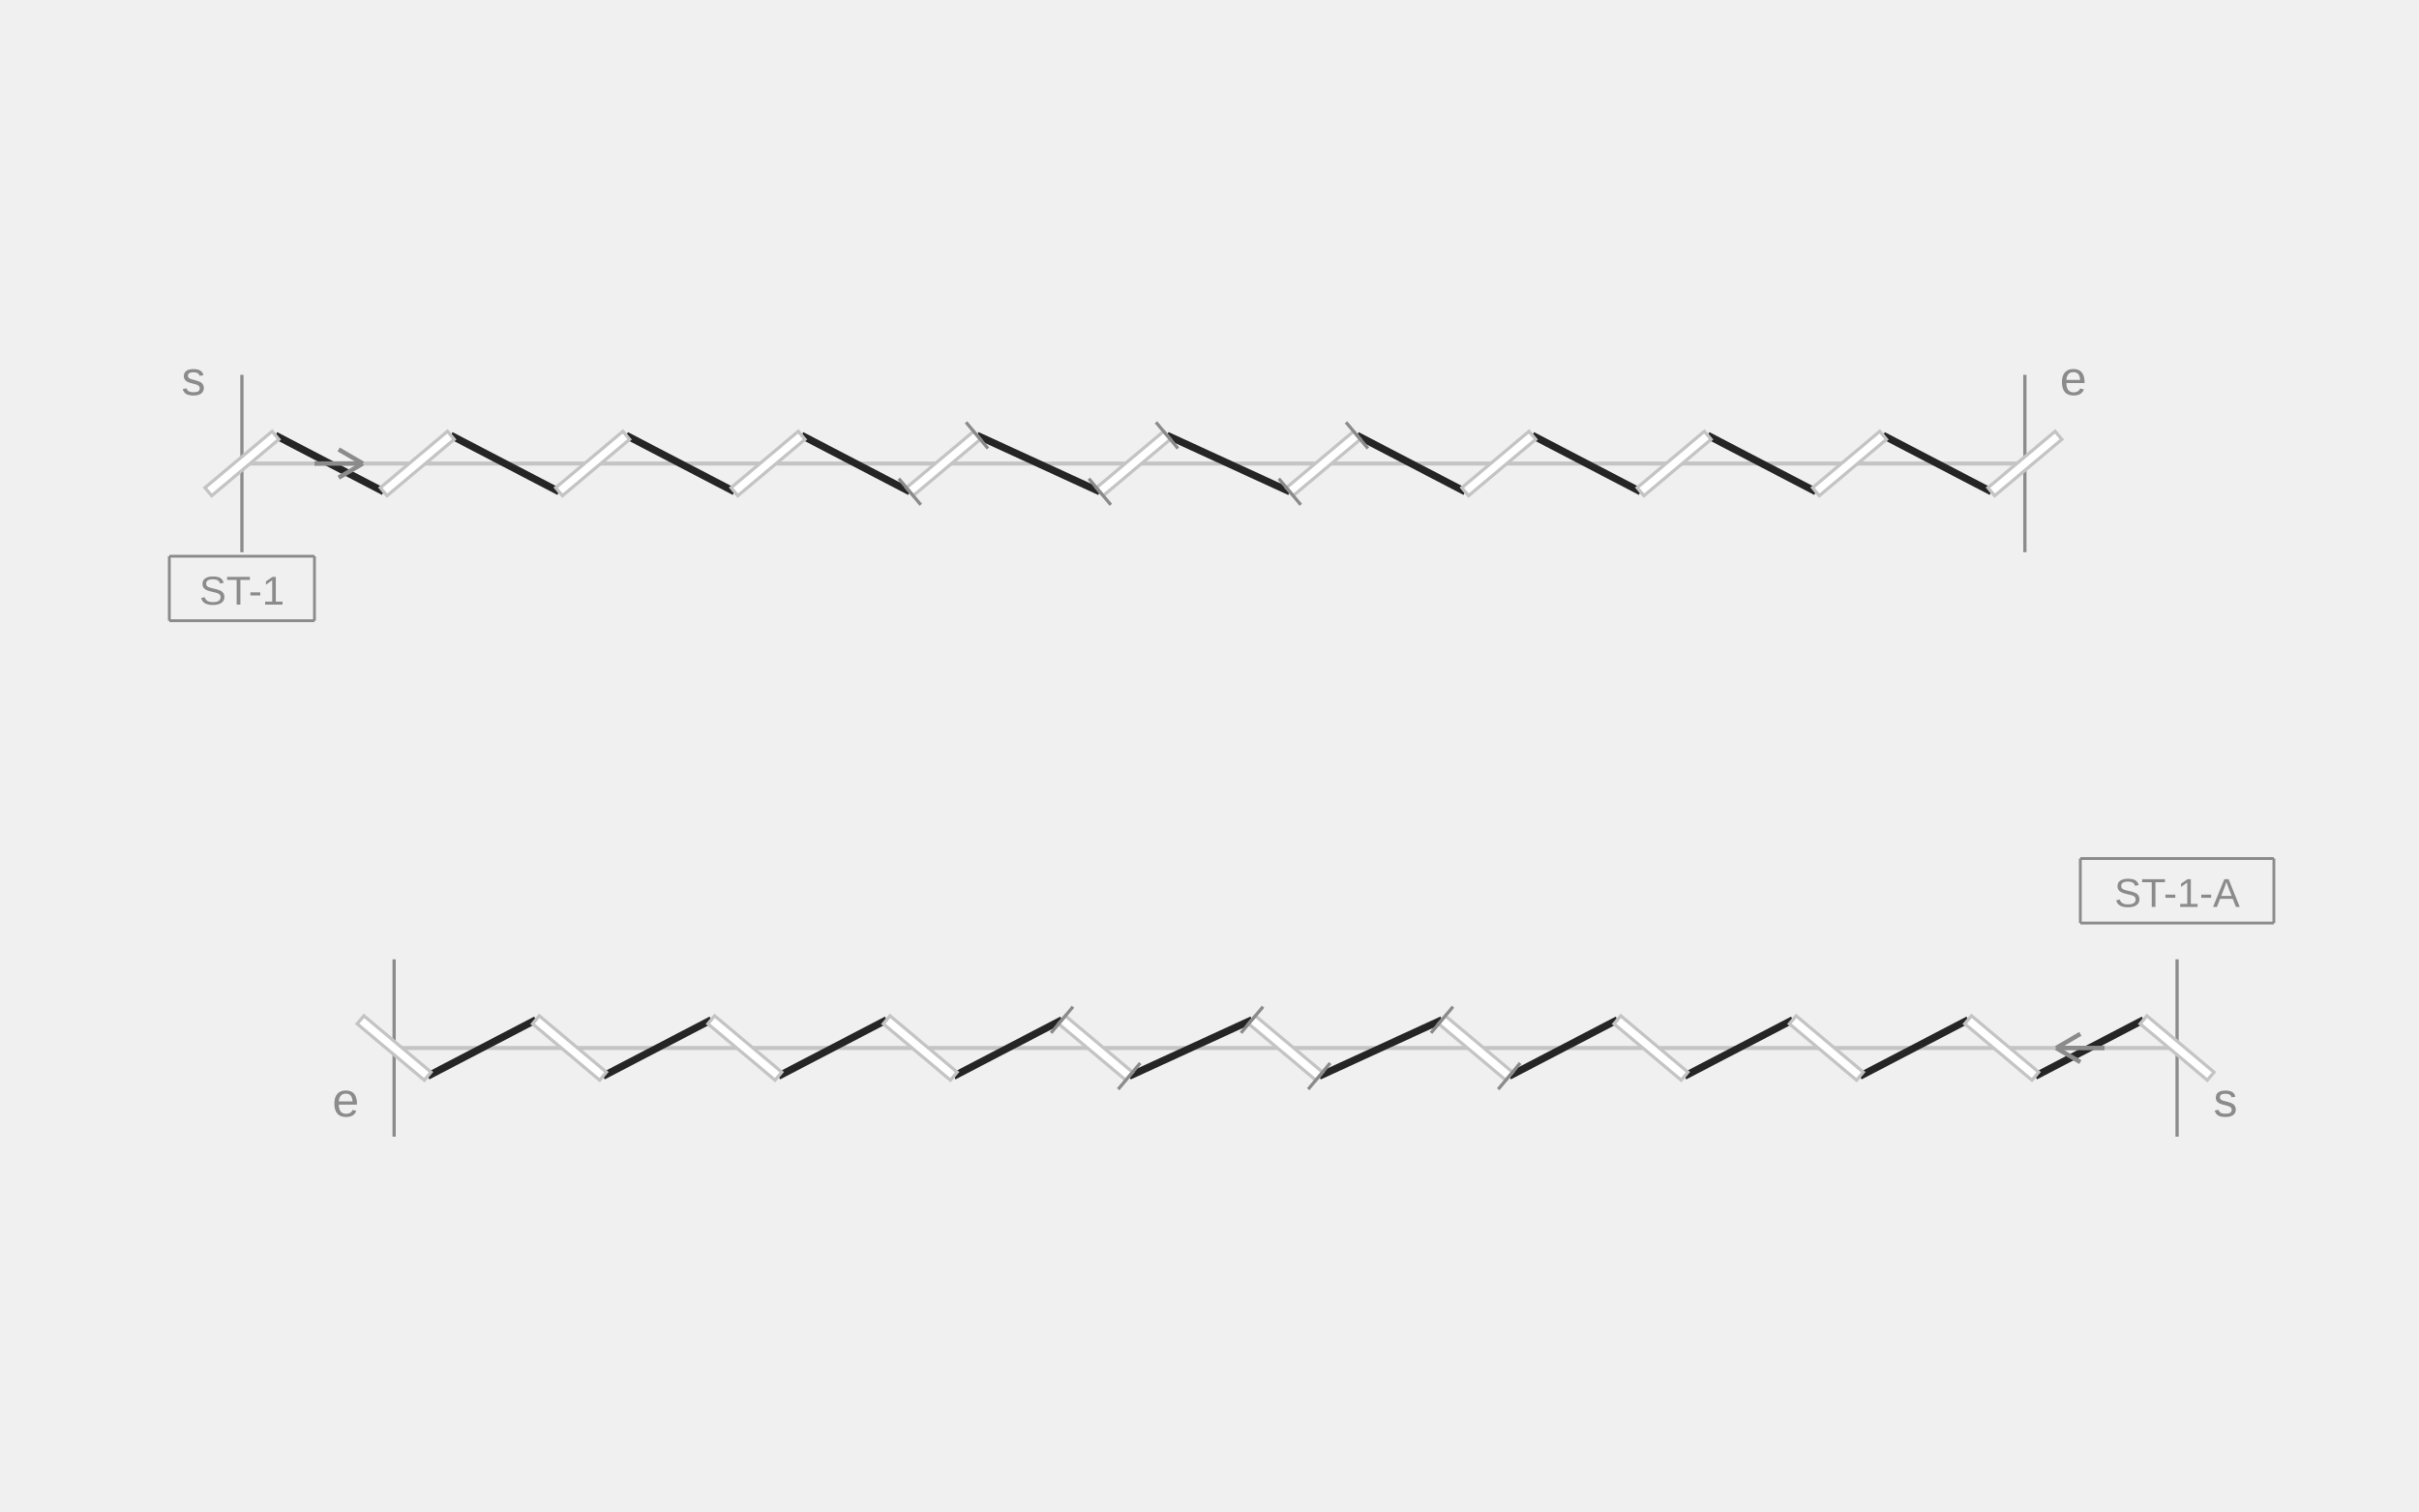
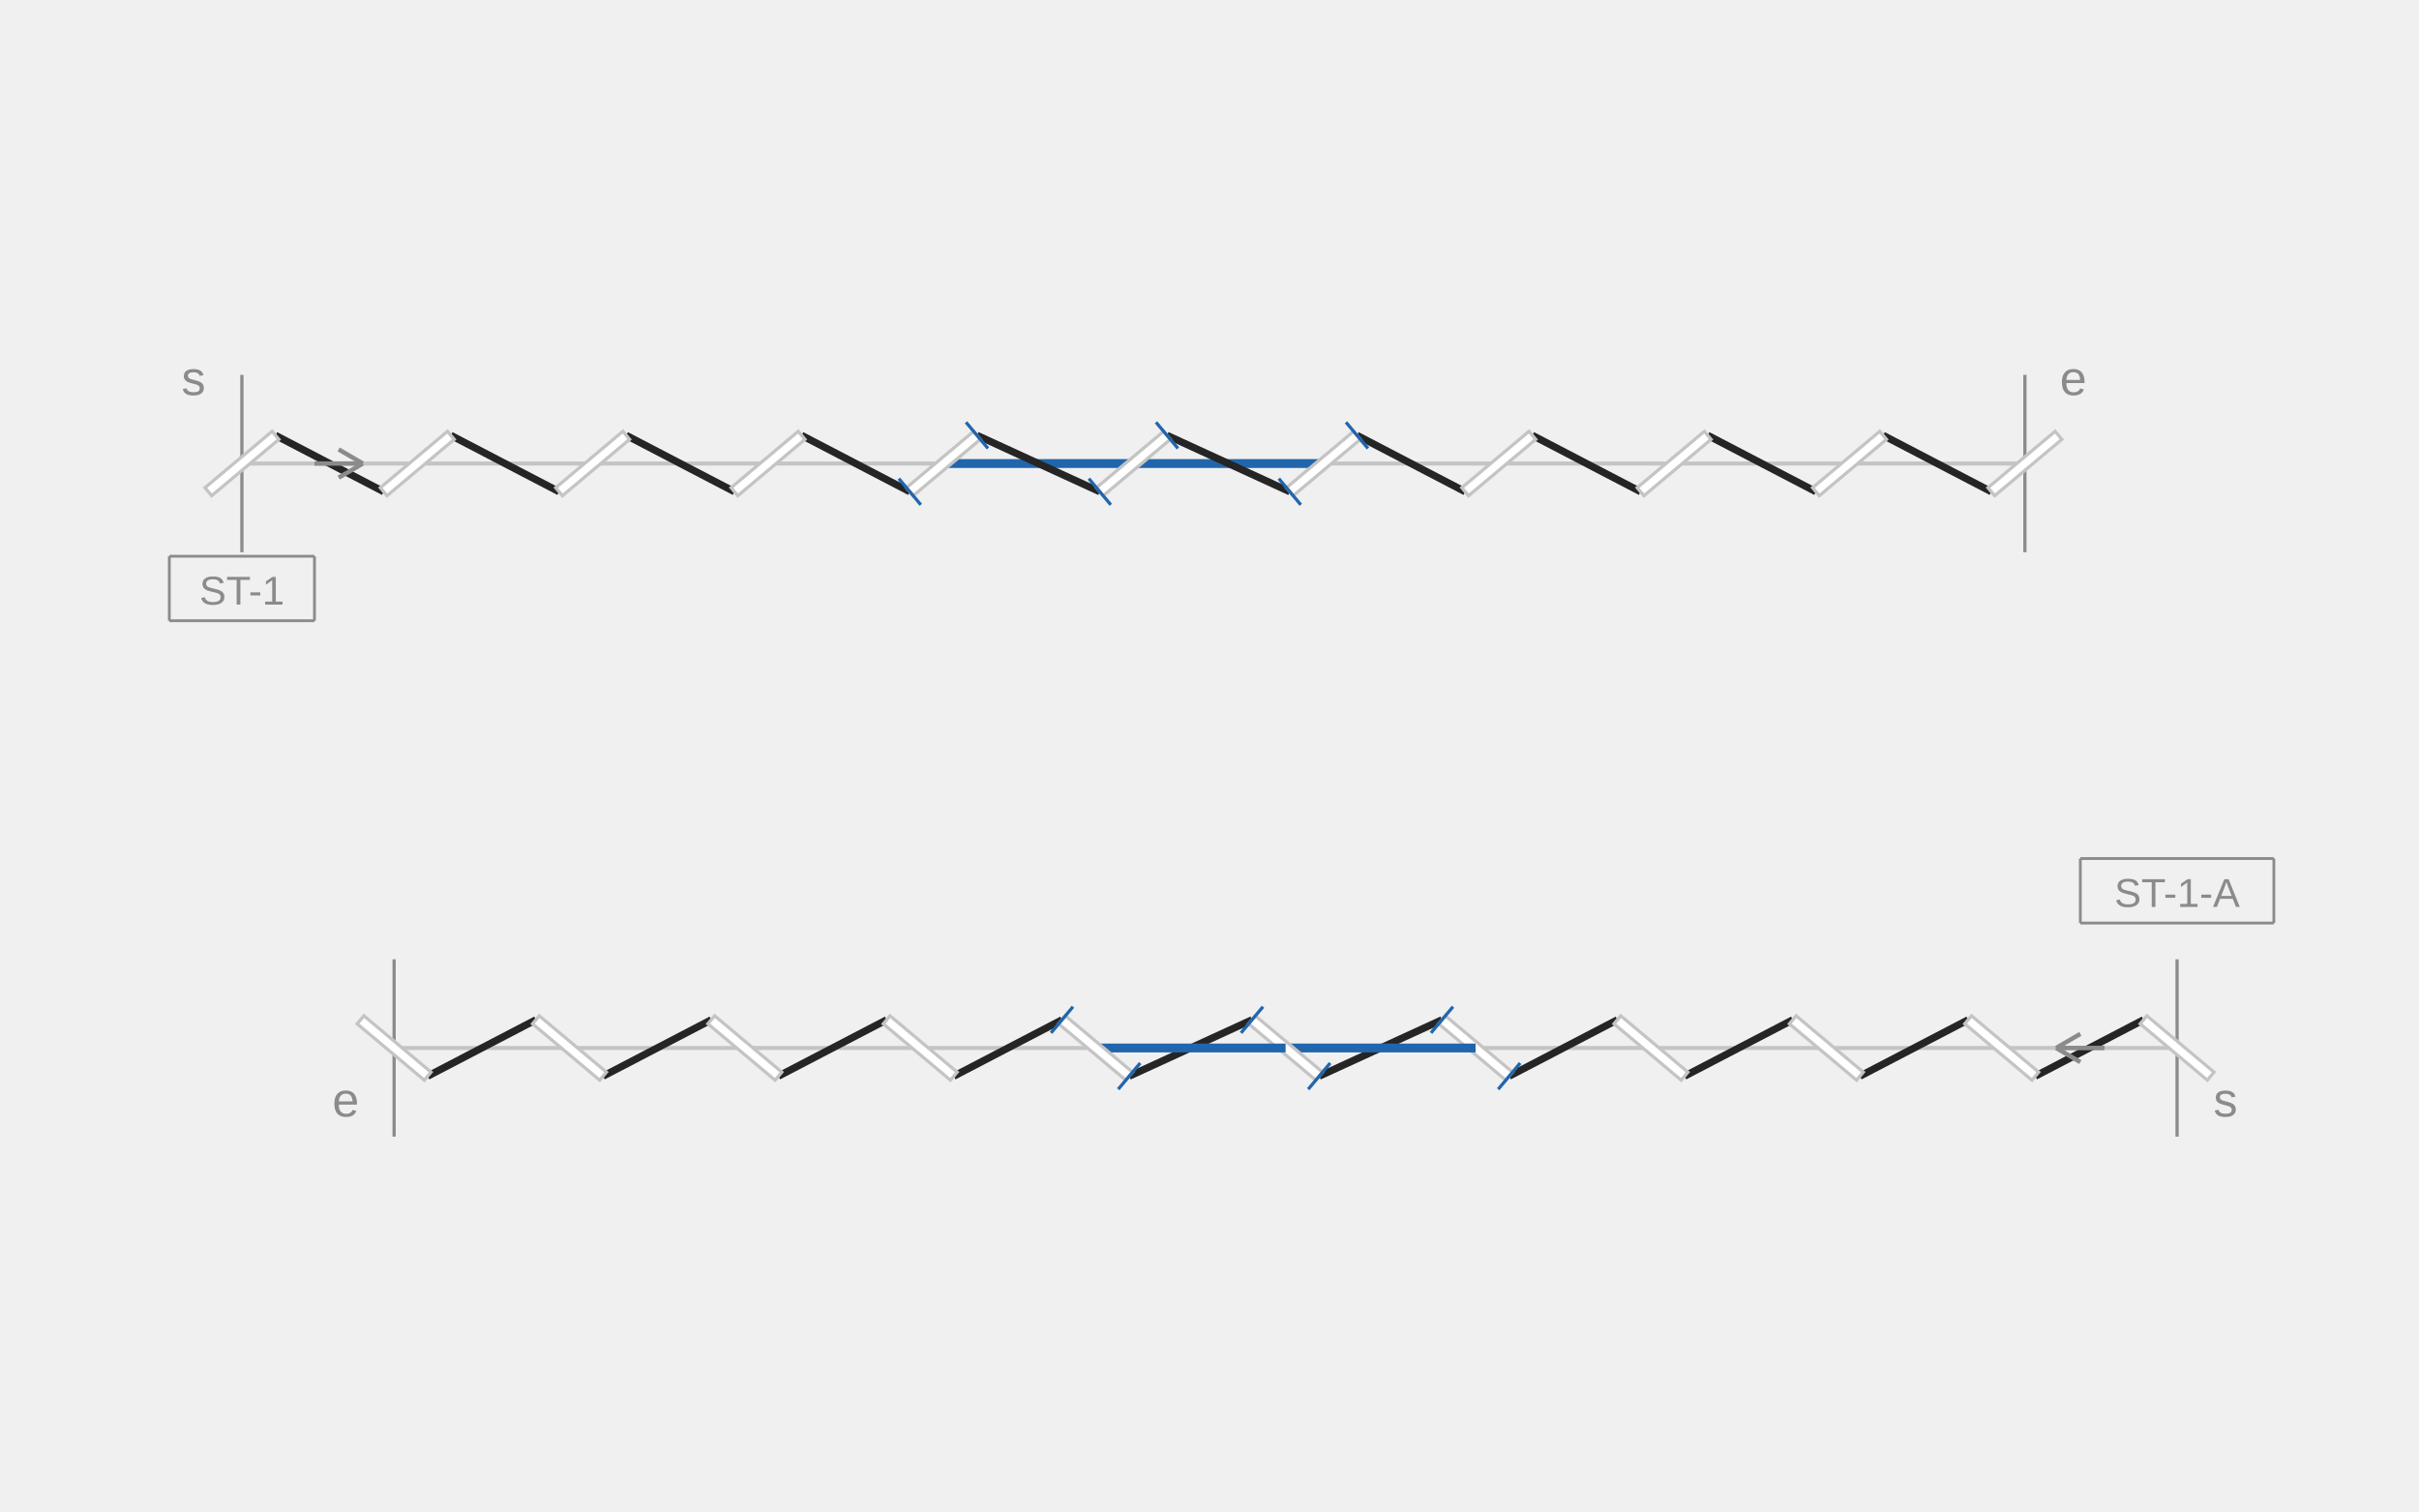
<svg xmlns="http://www.w3.org/2000/svg" width="600" height="375" viewBox="0 0 600 375" role="img" aria-labelledby="title description">
  <line class="guide" x1="60" y1="115" x2="502.25" y2="115" stroke="#C4C4C4" stroke-width="1" />
  <line class="fixed-end" x1="60" y1="93" x2="60" y2="137" stroke="#8B8B8B" stroke-width="0.8" />
  <line class="fixed-end" x1="502.25" y1="93" x2="502.25" y2="137" stroke="#8B8B8B" stroke-width="0.8" />
  <line class="guide" x1="540" y1="260" x2="97.75" y2="260" stroke="#C4C4C4" stroke-width="1" />
  <line class="fixed-end" x1="540" y1="238" x2="540" y2="282" stroke="#8B8B8B" stroke-width="0.8" />
  <line class="fixed-end" x1="97.75" y1="238" x2="97.75" y2="282" stroke="#8B8B8B" stroke-width="0.8" />
+   <line class="adjusted-gap" x1="234" y1="115" x2="281.125" y2="115" stroke="#2166AC" stroke-width="2.2" />
+   <line class="adjusted-gap" x1="281.125" y1="115" x2="328.25" y2="115" stroke="#2166AC" stroke-width="2.2" />
  <line class="thread" x1="68.331" y1="108.01" x2="95.169" y2="121.99" stroke="#252525" stroke-width="1.8" />
  <line class="thread" x1="111.831" y1="108.01" x2="138.669" y2="121.99" stroke="#252525" stroke-width="1.8" />
  <line class="thread" x1="155.331" y1="108.01" x2="182.169" y2="121.99" stroke="#252525" stroke-width="1.8" />
  <line class="thread" x1="198.831" y1="108.01" x2="225.669" y2="121.99" stroke="#252525" stroke-width="1.8" />
  <line class="thread" x1="242.331" y1="108.01" x2="272.794" y2="121.99" stroke="#252525" stroke-width="1.8" />
  <line class="thread" x1="289.456" y1="108.01" x2="319.919" y2="121.99" stroke="#252525" stroke-width="1.8" />
  <line class="thread" x1="336.581" y1="108.01" x2="363.419" y2="121.99" stroke="#252525" stroke-width="1.8" />
  <line class="thread" x1="380.081" y1="108.01" x2="406.919" y2="121.99" stroke="#252525" stroke-width="1.8" />
  <line class="thread" x1="423.581" y1="108.01" x2="450.419" y2="121.99" stroke="#252525" stroke-width="1.8" />
  <line class="thread" x1="467.081" y1="108.01" x2="493.919" y2="121.99" stroke="#252525" stroke-width="1.8" />
  <line class="thread" x1="531.669" y1="253.01" x2="504.831" y2="266.99" stroke="#252525" stroke-width="1.8" />
  <line class="thread" x1="488.169" y1="253.01" x2="461.331" y2="266.99" stroke="#252525" stroke-width="1.8" />
  <line class="thread" x1="444.669" y1="253.01" x2="417.831" y2="266.99" stroke="#252525" stroke-width="1.8" />
  <line class="thread" x1="401.169" y1="253.01" x2="374.331" y2="266.99" stroke="#252525" stroke-width="1.8" />
  <line class="thread" x1="357.669" y1="253.01" x2="327.206" y2="266.99" stroke="#252525" stroke-width="1.8" />
  <line class="thread" x1="310.544" y1="253.01" x2="280.081" y2="266.99" stroke="#252525" stroke-width="1.8" />
  <line class="thread" x1="263.419" y1="253.01" x2="236.581" y2="266.99" stroke="#252525" stroke-width="1.8" />
  <line class="thread" x1="219.919" y1="253.01" x2="193.081" y2="266.99" stroke="#252525" stroke-width="1.8" />
  <line class="thread" x1="176.419" y1="253.01" x2="149.581" y2="266.99" stroke="#252525" stroke-width="1.8" />
  <line class="thread" x1="132.919" y1="253.01" x2="106.081" y2="266.99" stroke="#252525" stroke-width="1.8" />
  <line class="slit" x1="51.669" y1="121.99" x2="68.331" y2="108.01" stroke="#FFFFFF" stroke-width="2.6" />
  <polygon class="slit-outline" points="52.505,122.986 69.166,109.006 67.495,107.014 50.834,120.994" fill="#FFFFFF" stroke="#C4C4C4" stroke-width="0.8" />
  <line class="slit" x1="95.169" y1="121.99" x2="111.831" y2="108.01" stroke="#FFFFFF" stroke-width="2.6" />
  <polygon class="slit-outline" points="96.005,122.986 112.666,109.006 110.995,107.014 94.334,120.994" fill="#FFFFFF" stroke="#C4C4C4" stroke-width="0.8" />
  <line class="slit" x1="138.669" y1="121.99" x2="155.331" y2="108.01" stroke="#FFFFFF" stroke-width="2.6" />
  <polygon class="slit-outline" points="139.505,122.986 156.166,109.006 154.495,107.014 137.834,120.994" fill="#FFFFFF" stroke="#C4C4C4" stroke-width="0.8" />
  <line class="slit" x1="182.169" y1="121.99" x2="198.831" y2="108.01" stroke="#FFFFFF" stroke-width="2.6" />
  <polygon class="slit-outline" points="183.005,122.986 199.666,109.006 197.995,107.014 181.334,120.994" fill="#FFFFFF" stroke="#C4C4C4" stroke-width="0.8" />
  <line class="slit" x1="225.669" y1="121.99" x2="242.331" y2="108.01" stroke="#FFFFFF" stroke-width="2.6" />
  <polygon class="slit-outline" points="226.505,122.986 243.166,109.006 241.495,107.014 224.834,120.994" fill="#FFFFFF" stroke="#C4C4C4" stroke-width="0.8" />
-   <line class="adjustment-mark" x1="228.395" y1="125.239" x2="222.943" y2="118.741" stroke="#8B8B8B" stroke-width="0.8" />
-   <line class="adjustment-mark" x1="245.057" y1="111.259" x2="239.605" y2="104.761" stroke="#8B8B8B" stroke-width="0.8" />
+   <line class="adjustment-mark" x1="228.395" y1="125.239" x2="222.943" y2="118.741" stroke="#2166AC" stroke-width="0.8" />
+   <line class="adjustment-mark" x1="245.057" y1="111.259" x2="239.605" y2="104.761" stroke="#2166AC" stroke-width="0.8" />
  <line class="slit" x1="272.794" y1="121.99" x2="289.456" y2="108.01" stroke="#FFFFFF" stroke-width="2.6" />
  <polygon class="slit-outline" points="273.63,122.986 290.291,109.006 288.62,107.014 271.959,120.994" fill="#FFFFFF" stroke="#C4C4C4" stroke-width="0.8" />
-   <line class="adjustment-mark" x1="275.52" y1="125.239" x2="270.068" y2="118.741" stroke="#8B8B8B" stroke-width="0.8" />
-   <line class="adjustment-mark" x1="292.182" y1="111.259" x2="286.73" y2="104.761" stroke="#8B8B8B" stroke-width="0.8" />
+   <line class="adjustment-mark" x1="275.52" y1="125.239" x2="270.068" y2="118.741" stroke="#2166AC" stroke-width="0.8" />
+   <line class="adjustment-mark" x1="292.182" y1="111.259" x2="286.73" y2="104.761" stroke="#2166AC" stroke-width="0.8" />
  <line class="slit" x1="319.919" y1="121.99" x2="336.581" y2="108.01" stroke="#FFFFFF" stroke-width="2.6" />
  <polygon class="slit-outline" points="320.755,122.986 337.416,109.006 335.745,107.014 319.084,120.994" fill="#FFFFFF" stroke="#C4C4C4" stroke-width="0.8" />
-   <line class="adjustment-mark" x1="322.645" y1="125.239" x2="317.193" y2="118.741" stroke="#8B8B8B" stroke-width="0.8" />
-   <line class="adjustment-mark" x1="339.307" y1="111.259" x2="333.855" y2="104.761" stroke="#8B8B8B" stroke-width="0.8" />
+   <line class="adjustment-mark" x1="322.645" y1="125.239" x2="317.193" y2="118.741" stroke="#2166AC" stroke-width="0.8" />
+   <line class="adjustment-mark" x1="339.307" y1="111.259" x2="333.855" y2="104.761" stroke="#2166AC" stroke-width="0.8" />
  <line class="slit" x1="363.419" y1="121.99" x2="380.081" y2="108.01" stroke="#FFFFFF" stroke-width="2.6" />
  <polygon class="slit-outline" points="364.255,122.986 380.916,109.006 379.245,107.014 362.584,120.994" fill="#FFFFFF" stroke="#C4C4C4" stroke-width="0.8" />
  <line class="slit" x1="406.919" y1="121.99" x2="423.581" y2="108.01" stroke="#FFFFFF" stroke-width="2.6" />
  <polygon class="slit-outline" points="407.755,122.986 424.416,109.006 422.745,107.014 406.084,120.994" fill="#FFFFFF" stroke="#C4C4C4" stroke-width="0.8" />
  <line class="slit" x1="450.419" y1="121.99" x2="467.081" y2="108.01" stroke="#FFFFFF" stroke-width="2.6" />
  <polygon class="slit-outline" points="451.255,122.986 467.916,109.006 466.245,107.014 449.584,120.994" fill="#FFFFFF" stroke="#C4C4C4" stroke-width="0.8" />
  <line class="slit" x1="493.919" y1="121.99" x2="510.581" y2="108.01" stroke="#FFFFFF" stroke-width="2.6" />
  <polygon class="slit-outline" points="494.755,122.986 511.416,109.006 509.745,107.014 493.084,120.994" fill="#FFFFFF" stroke="#C4C4C4" stroke-width="0.8" />
  <line class="slit" x1="548.331" y1="266.99" x2="531.669" y2="253.01" stroke="#FFFFFF" stroke-width="2.6" />
  <polygon class="slit-outline" points="549.166,265.994 532.505,252.014 530.834,254.006 547.495,267.986" fill="#FFFFFF" stroke="#C4C4C4" stroke-width="0.8" />
  <line class="slit" x1="504.831" y1="266.99" x2="488.169" y2="253.01" stroke="#FFFFFF" stroke-width="2.6" />
  <polygon class="slit-outline" points="505.666,265.994 489.005,252.014 487.334,254.006 503.995,267.986" fill="#FFFFFF" stroke="#C4C4C4" stroke-width="0.8" />
  <line class="slit" x1="461.331" y1="266.99" x2="444.669" y2="253.01" stroke="#FFFFFF" stroke-width="2.6" />
  <polygon class="slit-outline" points="462.166,265.994 445.505,252.014 443.834,254.006 460.495,267.986" fill="#FFFFFF" stroke="#C4C4C4" stroke-width="0.8" />
  <line class="slit" x1="417.831" y1="266.99" x2="401.169" y2="253.01" stroke="#FFFFFF" stroke-width="2.6" />
  <polygon class="slit-outline" points="418.666,265.994 402.005,252.014 400.334,254.006 416.995,267.986" fill="#FFFFFF" stroke="#C4C4C4" stroke-width="0.8" />
  <line class="slit" x1="374.331" y1="266.99" x2="357.669" y2="253.01" stroke="#FFFFFF" stroke-width="2.6" />
  <polygon class="slit-outline" points="375.166,265.994 358.505,252.014 356.834,254.006 373.495,267.986" fill="#FFFFFF" stroke="#C4C4C4" stroke-width="0.8" />
-   <line class="adjustment-mark" x1="371.605" y1="270.239" x2="377.057" y2="263.741" stroke="#8B8B8B" stroke-width="0.8" />
-   <line class="adjustment-mark" x1="354.943" y1="256.259" x2="360.395" y2="249.761" stroke="#8B8B8B" stroke-width="0.8" />
+   <line class="adjustment-mark" x1="371.605" y1="270.239" x2="377.057" y2="263.741" stroke="#2166AC" stroke-width="0.8" />
+   <line class="adjustment-mark" x1="354.943" y1="256.259" x2="360.395" y2="249.761" stroke="#2166AC" stroke-width="0.8" />
+   <line class="adjusted-gap" x1="366" y1="260" x2="318.875" y2="260" stroke="#2166AC" stroke-width="2.2" />
  <line class="slit" x1="327.206" y1="266.99" x2="310.544" y2="253.01" stroke="#FFFFFF" stroke-width="2.6" />
  <polygon class="slit-outline" points="328.041,265.994 311.38,252.014 309.709,254.006 326.37,267.986" fill="#FFFFFF" stroke="#C4C4C4" stroke-width="0.8" />
-   <line class="adjustment-mark" x1="324.48" y1="270.239" x2="329.932" y2="263.741" stroke="#8B8B8B" stroke-width="0.8" />
-   <line class="adjustment-mark" x1="307.818" y1="256.259" x2="313.27" y2="249.761" stroke="#8B8B8B" stroke-width="0.8" />
+   <line class="adjustment-mark" x1="324.48" y1="270.239" x2="329.932" y2="263.741" stroke="#2166AC" stroke-width="0.8" />
+   <line class="adjustment-mark" x1="307.818" y1="256.259" x2="313.27" y2="249.761" stroke="#2166AC" stroke-width="0.8" />
+   <line class="adjusted-gap" x1="318.875" y1="260" x2="271.75" y2="260" stroke="#2166AC" stroke-width="2.2" />
  <line class="slit" x1="280.081" y1="266.99" x2="263.419" y2="253.01" stroke="#FFFFFF" stroke-width="2.6" />
  <polygon class="slit-outline" points="280.916,265.994 264.255,252.014 262.584,254.006 279.245,267.986" fill="#FFFFFF" stroke="#C4C4C4" stroke-width="0.8" />
-   <line class="adjustment-mark" x1="277.355" y1="270.239" x2="282.807" y2="263.741" stroke="#8B8B8B" stroke-width="0.8" />
-   <line class="adjustment-mark" x1="260.693" y1="256.259" x2="266.145" y2="249.761" stroke="#8B8B8B" stroke-width="0.8" />
+   <line class="adjustment-mark" x1="277.355" y1="270.239" x2="282.807" y2="263.741" stroke="#2166AC" stroke-width="0.8" />
+   <line class="adjustment-mark" x1="260.693" y1="256.259" x2="266.145" y2="249.761" stroke="#2166AC" stroke-width="0.8" />
  <line class="slit" x1="236.581" y1="266.99" x2="219.919" y2="253.01" stroke="#FFFFFF" stroke-width="2.6" />
  <polygon class="slit-outline" points="237.416,265.994 220.755,252.014 219.084,254.006 235.745,267.986" fill="#FFFFFF" stroke="#C4C4C4" stroke-width="0.8" />
  <line class="slit" x1="193.081" y1="266.99" x2="176.419" y2="253.01" stroke="#FFFFFF" stroke-width="2.6" />
  <polygon class="slit-outline" points="193.916,265.994 177.255,252.014 175.584,254.006 192.245,267.986" fill="#FFFFFF" stroke="#C4C4C4" stroke-width="0.8" />
  <line class="slit" x1="149.581" y1="266.99" x2="132.919" y2="253.01" stroke="#FFFFFF" stroke-width="2.6" />
  <polygon class="slit-outline" points="150.416,265.994 133.755,252.014 132.084,254.006 148.745,267.986" fill="#FFFFFF" stroke="#C4C4C4" stroke-width="0.8" />
  <line class="slit" x1="106.081" y1="266.99" x2="89.419" y2="253.01" stroke="#FFFFFF" stroke-width="2.6" />
  <polygon class="slit-outline" points="106.916,265.994 90.255,252.014 88.584,254.006 105.245,267.986" fill="#FFFFFF" stroke="#C4C4C4" stroke-width="0.8" />
  <text class="notation-start" x="48" y="98" text-anchor="middle" font-family="Arial,sans-serif" font-size="12" fill="#8B8B8B">s</text>
  <line class="direction" x1="78" y1="115" x2="90" y2="115" stroke="#8B8B8B" stroke-width="1.1" />
  <line class="direction" x1="90" y1="115" x2="84" y2="111.5" stroke="#8B8B8B" stroke-width="1.1" />
  <line class="direction" x1="90" y1="115" x2="84" y2="118.5" stroke="#8B8B8B" stroke-width="1.1" />
  <text class="notation-end" x="514.25" y="98" text-anchor="middle" font-family="Arial,sans-serif" font-size="12" fill="#8B8B8B">e</text>
  <text class="notation-start" x="552" y="277" text-anchor="middle" font-family="Arial,sans-serif" font-size="12" fill="#8B8B8B">s</text>
  <line class="direction" x1="522" y1="260" x2="510" y2="260" stroke="#8B8B8B" stroke-width="1.1" />
  <line class="direction" x1="510" y1="260" x2="516" y2="263.5" stroke="#8B8B8B" stroke-width="1.1" />
  <line class="direction" x1="510" y1="260" x2="516" y2="256.5" stroke="#8B8B8B" stroke-width="1.1" />
  <text class="notation-end" x="85.75" y="277" text-anchor="middle" font-family="Arial,sans-serif" font-size="12" fill="#8B8B8B">e</text>
  <line class="id-box" x1="42" y1="138" x2="78" y2="138" stroke="#8B8B8B" stroke-width="0.7" />
  <line class="id-box" x1="78" y1="138" x2="78" y2="154" stroke="#8B8B8B" stroke-width="0.7" />
  <line class="id-box" x1="78" y1="154" x2="42" y2="154" stroke="#8B8B8B" stroke-width="0.7" />
  <line class="id-box" x1="42" y1="154" x2="42" y2="138" stroke="#8B8B8B" stroke-width="0.7" />
  <text class="notation-id" x="60" y="150" text-anchor="middle" font-family="Arial,sans-serif" font-size="10" fill="#8B8B8B">ST-1</text>
  <line class="id-box" x1="516" y1="213" x2="564" y2="213" stroke="#8B8B8B" stroke-width="0.7" />
  <line class="id-box" x1="564" y1="213" x2="564" y2="229" stroke="#8B8B8B" stroke-width="0.7" />
  <line class="id-box" x1="564" y1="229" x2="516" y2="229" stroke="#8B8B8B" stroke-width="0.7" />
  <line class="id-box" x1="516" y1="229" x2="516" y2="213" stroke="#8B8B8B" stroke-width="0.7" />
  <text class="notation-id" x="540" y="225" text-anchor="middle" font-family="Arial,sans-serif" font-size="10" fill="#8B8B8B">ST-1-A</text>
</svg>
